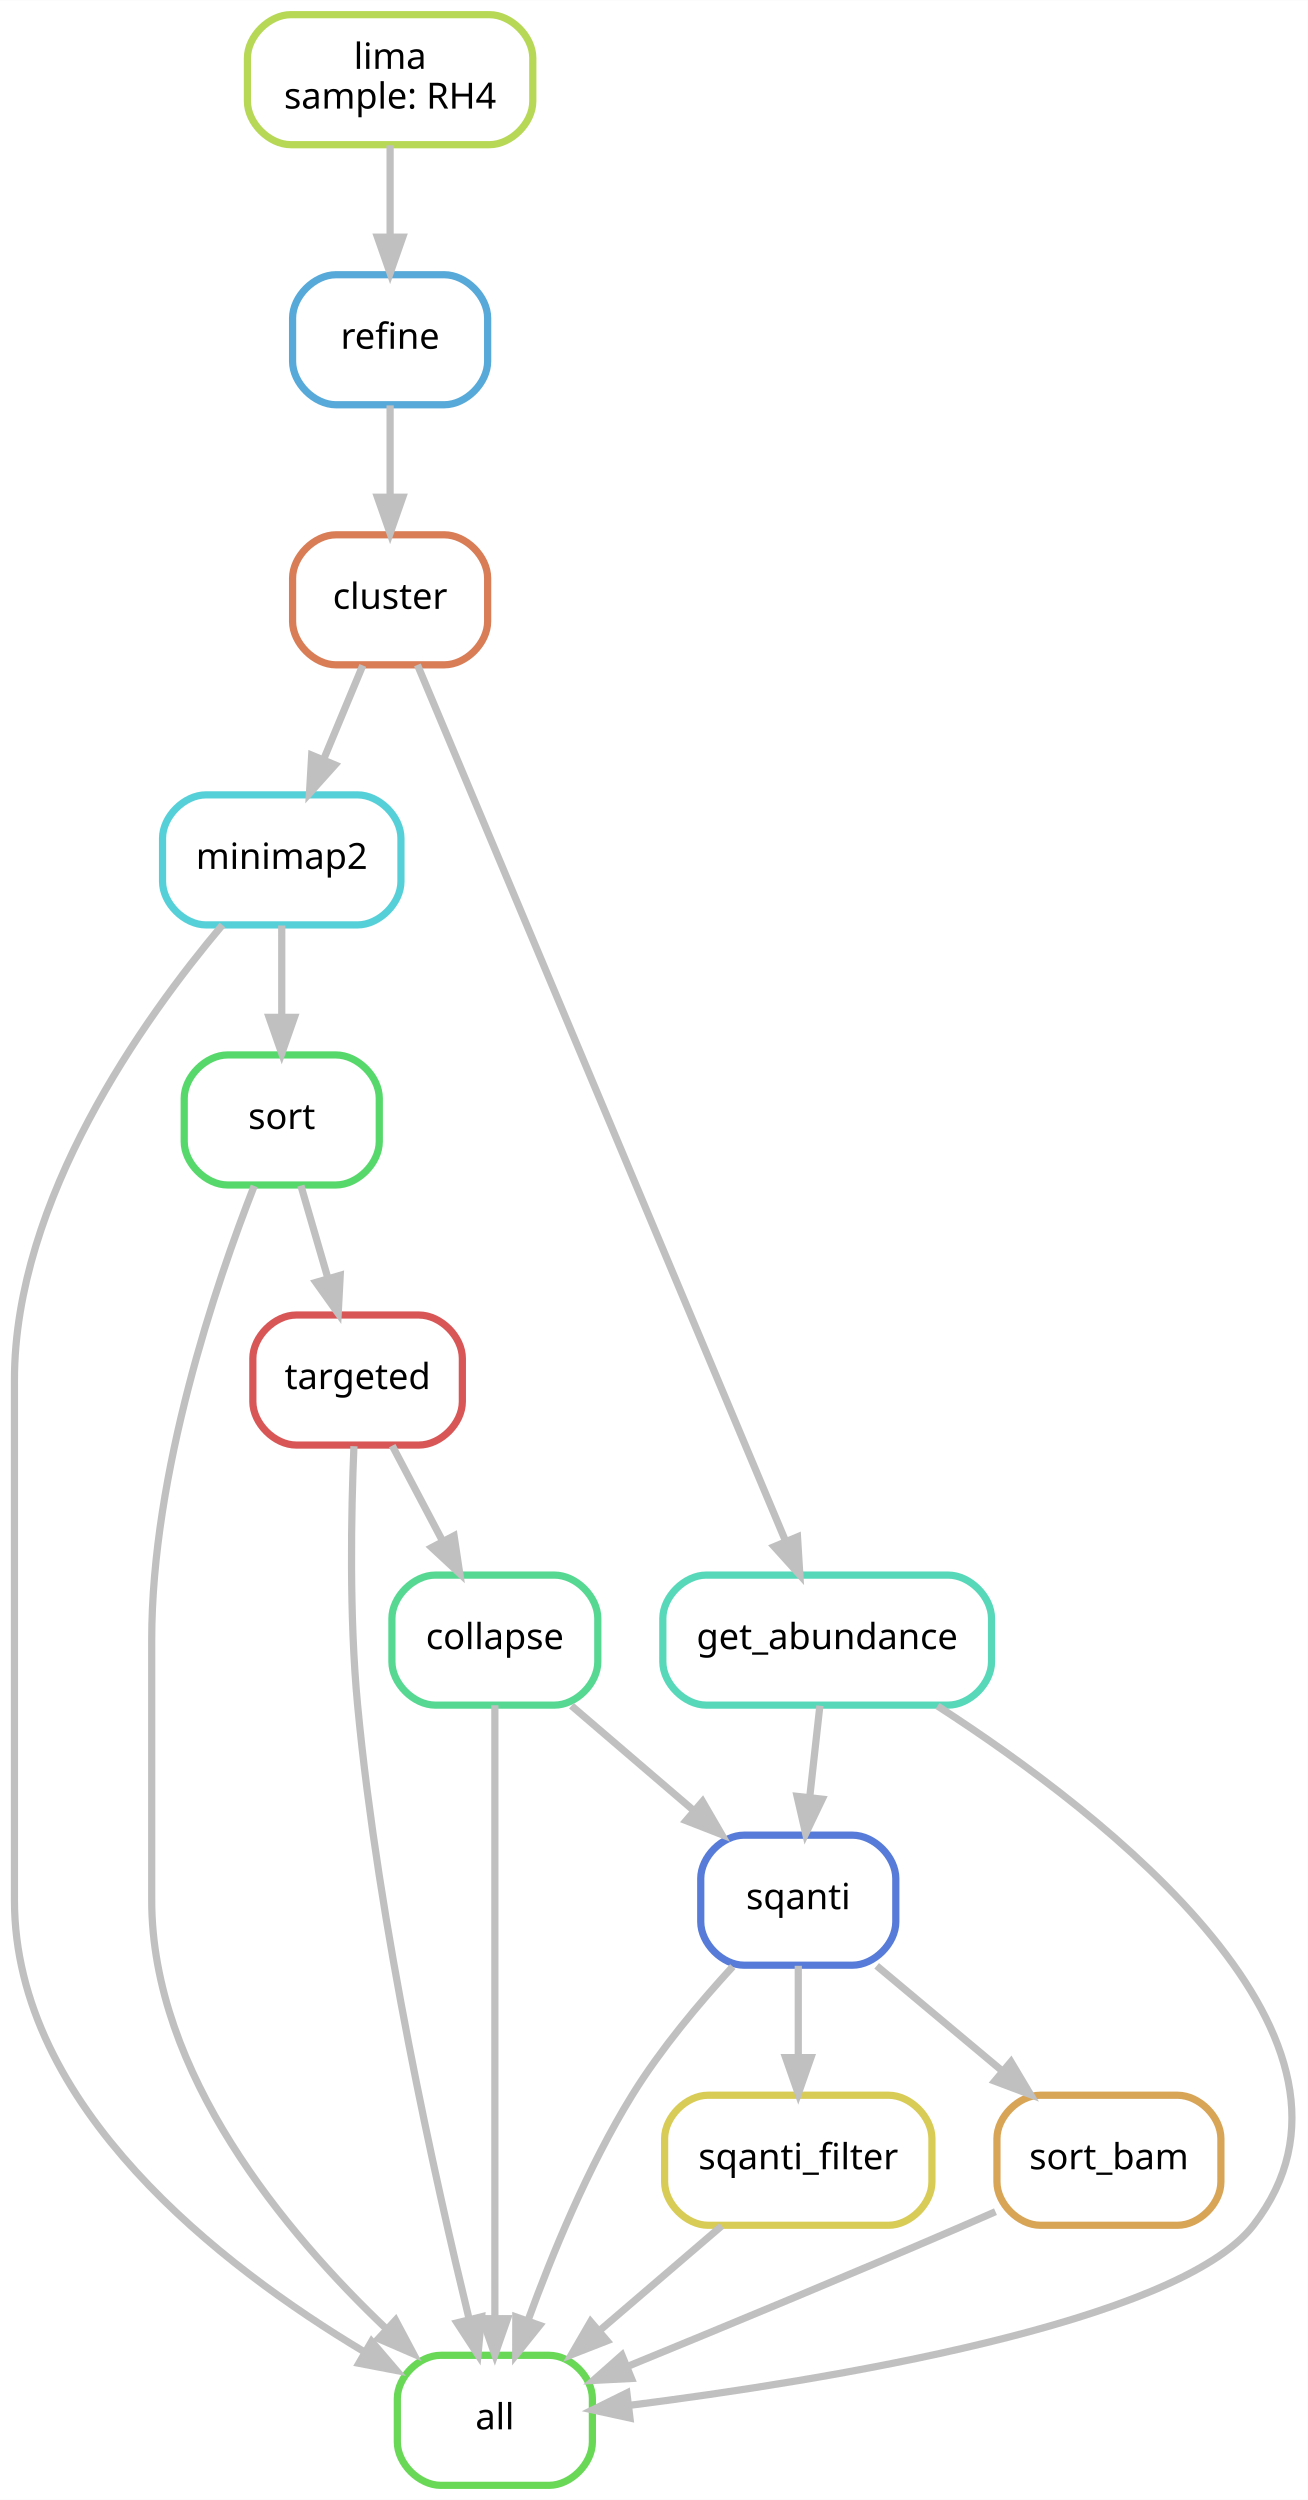
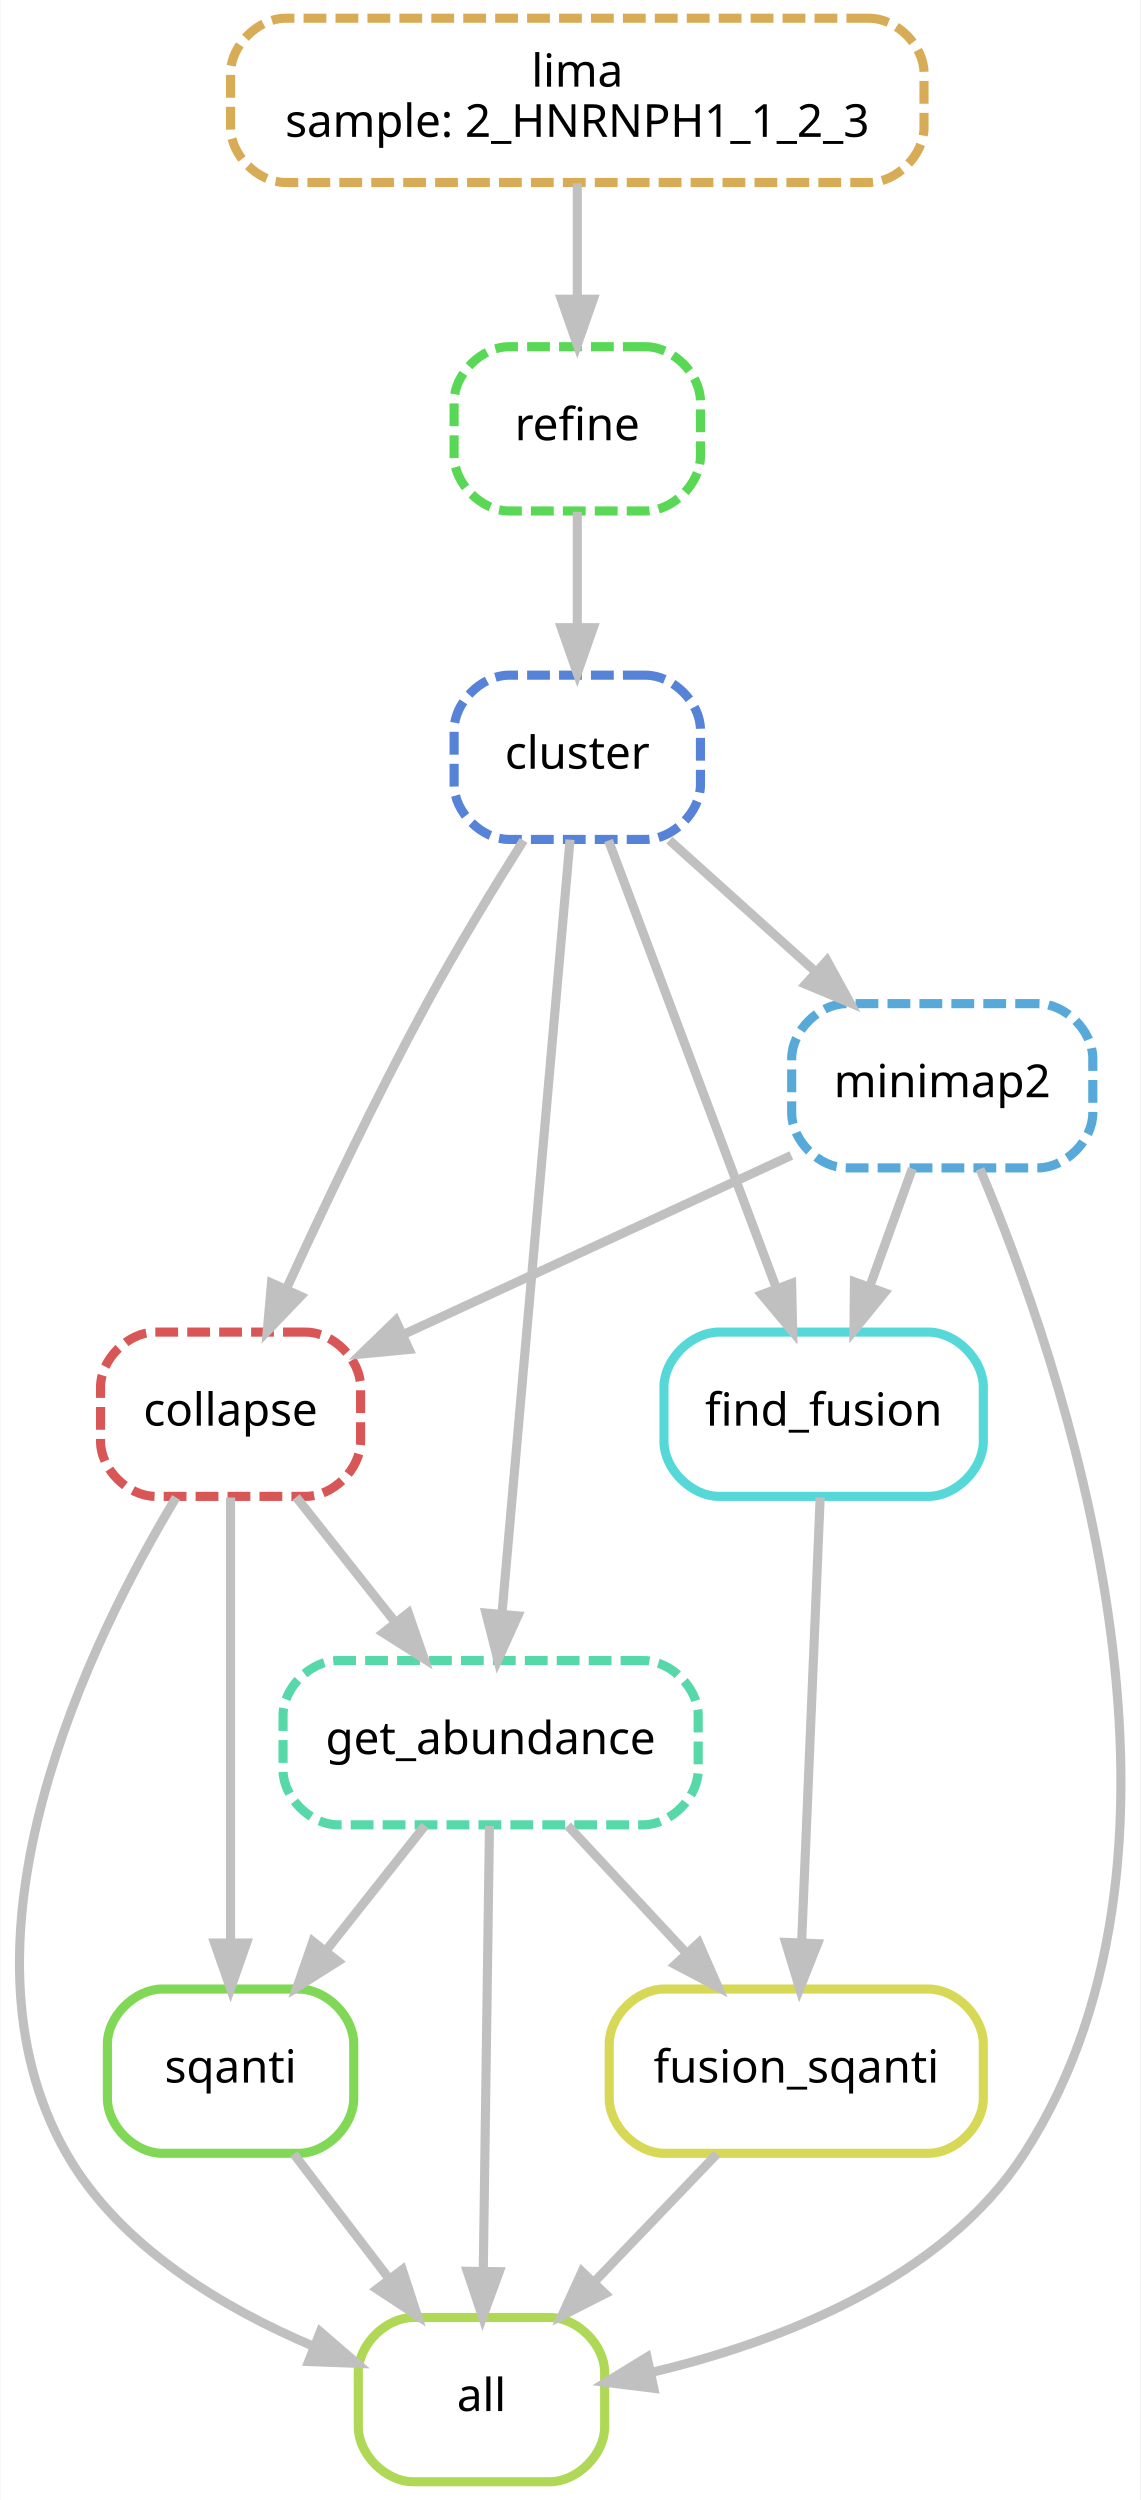
- <svg xmlns="http://www.w3.org/2000/svg" width="362pt" height="692pt" viewBox="0.00 0.00 362.06 692.00">
-   <g id="graph0" class="graph" transform="scale(1 1) rotate(0) translate(4 688)">
-     <polygon fill="#ffffff" stroke="transparent" points="-4,4 -4,-688 358.059,-688 358.059,4 -4,4" />
+ <svg xmlns="http://www.w3.org/2000/svg" width="250pt" height="548pt" viewBox="0.00 0.00 249.80 548.00">
+   <g id="graph0" class="graph" transform="scale(1 1) rotate(0) translate(4 544)">
+     <polygon fill="#ffffff" stroke="transparent" points="-4,4 -4,-544 245.8,-544 245.8,4 -4,4" />
    <g id="node1" class="node">
-       <path fill="none" stroke="#68d856" stroke-width="2" d="M148,-36C148,-36 118,-36 118,-36 112,-36 106,-30 106,-24 106,-24 106,-12 106,-12 106,-6 112,0 118,0 118,0 148,0 148,0 154,0 160,-6 160,-12 160,-12 160,-24 160,-24 160,-30 154,-36 148,-36" />
-       <text text-anchor="middle" x="133" y="-15.5" font-family="sans" font-size="10.00" fill="#000000">all</text>
+       <path fill="none" stroke="#afd856" stroke-width="2" d="M116.441,-36C116.441,-36 86.441,-36 86.441,-36 80.441,-36 74.441,-30 74.441,-24 74.441,-24 74.441,-12 74.441,-12 74.441,-6 80.441,0 86.441,0 86.441,0 116.441,0 116.441,0 122.441,0 128.441,-6 128.441,-12 128.441,-12 128.441,-24 128.441,-24 128.441,-30 122.441,-36 116.441,-36" />
+       <text text-anchor="middle" x="101.441" y="-15.5" font-family="sans" font-size="10.00" fill="#000000">all</text>
    </g>
    <g id="node2" class="node">
-       <path fill="none" stroke="#56d0d8" stroke-width="2" d="M95,-468C95,-468 53,-468 53,-468 47,-468 41,-462 41,-456 41,-456 41,-444 41,-444 41,-438 47,-432 53,-432 53,-432 95,-432 95,-432 101,-432 107,-438 107,-444 107,-444 107,-456 107,-456 107,-462 101,-468 95,-468" />
-       <text text-anchor="middle" x="74" y="-447.5" font-family="sans" font-size="10.00" fill="#000000">minimap2</text>
+       <path fill="none" stroke="#56a9d8" stroke-width="2" stroke-dasharray="5,2" d="M223.441,-324C223.441,-324 181.441,-324 181.441,-324 175.441,-324 169.441,-318 169.441,-312 169.441,-312 169.441,-300 169.441,-300 169.441,-294 175.441,-288 181.441,-288 181.441,-288 223.441,-288 223.441,-288 229.441,-288 235.441,-294 235.441,-300 235.441,-300 235.441,-312 235.441,-312 235.441,-318 229.441,-324 223.441,-324" />
+       <text text-anchor="middle" x="202.441" y="-303.5" font-family="sans" font-size="10.00" fill="#000000">minimap2</text>
    </g>
    <g id="edge1" class="edge">
-       <path fill="none" stroke="#c0c0c0" stroke-width="2" d="M57.577,-431.976C35.776,-406.106 0,-356.032 0,-306 0,-306 0,-306 0,-162 0,-104.817 57.298,-60.662 96.678,-37.069" />
-       <polygon fill="#c0c0c0" stroke="#c0c0c0" stroke-width="2" points="98.873,-39.842 105.764,-31.795 95.359,-33.788 98.873,-39.842" />
+       <path fill="none" stroke="#c0c0c0" stroke-width="2" d="M210.719,-287.771C228.405,-245.835 264.801,-140.843 220.441,-72 202.492,-44.144 166.286,-30.496 138.5,-23.911" />
+       <polygon fill="#c0c0c0" stroke="#c0c0c0" stroke-width="2" points="139.207,-20.483 128.693,-21.792 137.728,-27.325 139.207,-20.483" />
    </g>
    <g id="node3" class="node">
-       <path fill="none" stroke="#56d86b" stroke-width="2" d="M89,-396C89,-396 59,-396 59,-396 53,-396 47,-390 47,-384 47,-384 47,-372 47,-372 47,-366 53,-360 59,-360 59,-360 89,-360 89,-360 95,-360 101,-366 101,-372 101,-372 101,-384 101,-384 101,-390 95,-396 89,-396" />
-       <text text-anchor="middle" x="74" y="-375.5" font-family="sans" font-size="10.00" fill="#000000">sort</text>
+       <path fill="none" stroke="#d85656" stroke-width="2" stroke-dasharray="5,2" d="M62.941,-252C62.941,-252 29.941,-252 29.941,-252 23.941,-252 17.941,-246 17.941,-240 17.941,-240 17.941,-228 17.941,-228 17.941,-222 23.941,-216 29.941,-216 29.941,-216 62.941,-216 62.941,-216 68.941,-216 74.941,-222 74.941,-228 74.941,-228 74.941,-240 74.941,-240 74.941,-246 68.941,-252 62.941,-252" />
+       <text text-anchor="middle" x="46.441" y="-231.5" font-family="sans" font-size="10.00" fill="#000000">collapse</text>
+     </g>
+     <g id="edge8" class="edge">
+       <path fill="none" stroke="#c0c0c0" stroke-width="2" d="M169.357,-290.731C144.425,-279.223 110.205,-263.429 84.201,-251.428" />
+       <polygon fill="#c0c0c0" stroke="#c0c0c0" stroke-width="2" points="85.572,-248.206 75.025,-247.193 82.638,-254.561 85.572,-248.206" />
+     </g>
+     <g id="node8" class="node">
+       <path fill="none" stroke="#56d8d8" stroke-width="2" d="M199.441,-252C199.441,-252 153.441,-252 153.441,-252 147.441,-252 141.441,-246 141.441,-240 141.441,-240 141.441,-228 141.441,-228 141.441,-222 147.441,-216 153.441,-216 153.441,-216 199.441,-216 199.441,-216 205.441,-216 211.441,-222 211.441,-228 211.441,-228 211.441,-240 211.441,-240 211.441,-246 205.441,-252 199.441,-252" />
+       <text text-anchor="middle" x="176.441" y="-231.5" font-family="sans" font-size="10.00" fill="#000000">find_fusion</text>
+     </g>
+     <g id="edge17" class="edge">
+       <path fill="none" stroke="#c0c0c0" stroke-width="2" d="M195.88,-287.831C193.038,-279.962 189.647,-270.571 186.499,-261.853" />
+       <polygon fill="#c0c0c0" stroke="#c0c0c0" stroke-width="2" points="189.779,-260.63 183.09,-252.413 183.195,-263.008 189.779,-260.63" />
+     </g>
+     <g id="edge2" class="edge">
+       <path fill="none" stroke="#c0c0c0" stroke-width="2" d="M34.497,-215.745C15.618,-184.373 -16.36,-119.069 10.441,-72 22.081,-51.558 44.843,-38.056 64.689,-29.665" />
+       <polygon fill="#c0c0c0" stroke="#c0c0c0" stroke-width="2" points="66.112,-32.867 74.136,-25.949 63.549,-26.353 66.112,-32.867" />
+     </g>
+     <g id="node4" class="node">
+       <path fill="none" stroke="#56d8a9" stroke-width="2" stroke-dasharray="5,2" d="M136.941,-180C136.941,-180 69.941,-180 69.941,-180 63.941,-180 57.941,-174 57.941,-168 57.941,-168 57.941,-156 57.941,-156 57.941,-150 63.941,-144 69.941,-144 69.941,-144 136.941,-144 136.941,-144 142.941,-144 148.941,-150 148.941,-156 148.941,-156 148.941,-168 148.941,-168 148.941,-174 142.941,-180 136.941,-180" />
+       <text text-anchor="middle" x="103.441" y="-159.5" font-family="sans" font-size="10.00" fill="#000000">get_abundance</text>
    </g>
    <g id="edge10" class="edge">
-       <path fill="none" stroke="#c0c0c0" stroke-width="2" d="M74,-431.831C74,-424.131 74,-414.974 74,-406.417" />
-       <polygon fill="#c0c0c0" stroke="#c0c0c0" stroke-width="2" points="77.5,-406.413 74,-396.413 70.5,-406.413 77.5,-406.413" />
+       <path fill="none" stroke="#c0c0c0" stroke-width="2" d="M60.825,-215.831C67.39,-207.539 75.292,-197.557 82.499,-188.453" />
+       <polygon fill="#c0c0c0" stroke="#c0c0c0" stroke-width="2" points="85.401,-190.426 88.864,-180.413 79.913,-186.081 85.401,-190.426" />
    </g>
-     <g id="edge2" class="edge">
-       <path fill="none" stroke="#c0c0c0" stroke-width="2" d="M66.365,-359.726C55.798,-332.733 38,-280.385 38,-234 38,-234 38,-234 38,-162 38,-114.091 75.091,-69.831 102.921,-43.365" />
-       <polygon fill="#c0c0c0" stroke="#c0c0c0" stroke-width="2" points="105.511,-45.738 110.486,-36.384 100.764,-40.594 105.511,-45.738" />
+     <g id="node6" class="node">
+       <path fill="none" stroke="#80d856" stroke-width="2" d="M61.441,-108C61.441,-108 31.441,-108 31.441,-108 25.441,-108 19.441,-102 19.441,-96 19.441,-96 19.441,-84 19.441,-84 19.441,-78 25.441,-72 31.441,-72 31.441,-72 61.441,-72 61.441,-72 67.441,-72 73.441,-78 73.441,-84 73.441,-84 73.441,-96 73.441,-96 73.441,-102 67.441,-108 61.441,-108" />
+       <text text-anchor="middle" x="46.441" y="-87.5" font-family="sans" font-size="10.00" fill="#000000">sqanti</text>
+     </g>
+     <g id="edge13" class="edge">
+       <path fill="none" stroke="#c0c0c0" stroke-width="2" d="M46.441,-215.762C46.441,-191.201 46.441,-147.247 46.441,-118.354" />
+       <polygon fill="#c0c0c0" stroke="#c0c0c0" stroke-width="2" points="49.941,-118.09 46.441,-108.09 42.941,-118.09 49.941,-118.09" />
+     </g>
+     <g id="edge3" class="edge">
+       <path fill="none" stroke="#c0c0c0" stroke-width="2" d="M103.188,-143.762C102.847,-119.201 102.236,-75.247 101.835,-46.354" />
+       <polygon fill="#c0c0c0" stroke="#c0c0c0" stroke-width="2" points="105.331,-46.04 101.692,-36.09 98.332,-46.137 105.331,-46.04" />
+     </g>
+     <g id="node5" class="node">
+       <path fill="none" stroke="#d6d856" stroke-width="2" d="M199.441,-108C199.441,-108 141.441,-108 141.441,-108 135.441,-108 129.441,-102 129.441,-96 129.441,-96 129.441,-84 129.441,-84 129.441,-78 135.441,-72 141.441,-72 141.441,-72 199.441,-72 199.441,-72 205.441,-72 211.441,-78 211.441,-84 211.441,-84 211.441,-96 211.441,-96 211.441,-102 205.441,-108 199.441,-108" />
+       <text text-anchor="middle" x="170.441" y="-87.5" font-family="sans" font-size="10.00" fill="#000000">fusion_sqanti</text>
+     </g>
+     <g id="edge11" class="edge">
+       <path fill="none" stroke="#c0c0c0" stroke-width="2" d="M120.348,-143.831C128.222,-135.369 137.733,-125.149 146.342,-115.897" />
+       <polygon fill="#c0c0c0" stroke="#c0c0c0" stroke-width="2" points="149.056,-118.118 153.306,-108.413 143.932,-113.35 149.056,-118.118" />
+     </g>
+     <g id="edge14" class="edge">
+       <path fill="none" stroke="#c0c0c0" stroke-width="2" d="M89.058,-143.831C82.492,-135.539 74.59,-125.557 67.383,-116.453" />
+       <polygon fill="#c0c0c0" stroke="#c0c0c0" stroke-width="2" points="69.969,-114.081 61.018,-108.413 64.481,-118.426 69.969,-114.081" />
+     </g>
+     <g id="edge4" class="edge">
+       <path fill="none" stroke="#c0c0c0" stroke-width="2" d="M153.029,-71.831C144.92,-63.369 135.125,-53.149 126.259,-43.897" />
+       <polygon fill="#c0c0c0" stroke="#c0c0c0" stroke-width="2" points="128.533,-41.212 119.087,-36.413 123.479,-46.055 128.533,-41.212" />
+     </g>
+     <g id="edge5" class="edge">
+       <path fill="none" stroke="#c0c0c0" stroke-width="2" d="M60.32,-71.831C66.655,-63.539 74.279,-53.557 81.234,-44.453" />
+       <polygon fill="#c0c0c0" stroke="#c0c0c0" stroke-width="2" points="84.086,-46.485 87.375,-36.413 78.523,-42.235 84.086,-46.485" />
+     </g>
+     <g id="node7" class="node">
+       <path fill="none" stroke="#5682d8" stroke-width="2" stroke-dasharray="5,2" d="M137.441,-396C137.441,-396 107.441,-396 107.441,-396 101.441,-396 95.441,-390 95.441,-384 95.441,-384 95.441,-372 95.441,-372 95.441,-366 101.441,-360 107.441,-360 107.441,-360 137.441,-360 137.441,-360 143.441,-360 149.441,-366 149.441,-372 149.441,-372 149.441,-384 149.441,-384 149.441,-390 143.441,-396 137.441,-396" />
+       <text text-anchor="middle" x="122.441" y="-375.5" font-family="sans" font-size="10.00" fill="#000000">cluster</text>
+     </g>
+     <g id="edge6" class="edge">
+       <path fill="none" stroke="#c0c0c0" stroke-width="2" d="M142.628,-359.831C152.292,-351.134 164.021,-340.578 174.523,-331.127" />
+       <polygon fill="#c0c0c0" stroke="#c0c0c0" stroke-width="2" points="177.168,-333.454 182.26,-324.163 172.486,-328.251 177.168,-333.454" />
+     </g>
+     <g id="edge7" class="edge">
+       <path fill="none" stroke="#c0c0c0" stroke-width="2" d="M110.662,-359.781C104.141,-349.439 96.043,-336.168 89.441,-324 78.292,-303.452 66.944,-279.548 58.707,-261.541" />
+       <polygon fill="#c0c0c0" stroke="#c0c0c0" stroke-width="2" points="61.79,-259.864 54.472,-252.203 55.415,-262.755 61.79,-259.864" />
+     </g>
+     <g id="edge9" class="edge">
+       <path fill="none" stroke="#c0c0c0" stroke-width="2" d="M120.854,-359.955C117.543,-322.314 109.879,-235.187 105.915,-190.125" />
+       <polygon fill="#c0c0c0" stroke="#c0c0c0" stroke-width="2" points="109.4,-189.8 105.037,-180.145 102.427,-190.413 109.4,-189.8" />
+     </g>
+     <g id="edge16" class="edge">
+       <path fill="none" stroke="#c0c0c0" stroke-width="2" d="M129.28,-359.762C138.572,-334.985 155.264,-290.471 166.093,-261.594" />
+       <polygon fill="#c0c0c0" stroke="#c0c0c0" stroke-width="2" points="169.423,-262.682 169.657,-252.09 162.869,-260.224 169.423,-262.682" />
+     </g>
+     <g id="edge12" class="edge">
+       <path fill="none" stroke="#c0c0c0" stroke-width="2" d="M175.681,-215.762C174.658,-191.201 172.826,-147.247 171.622,-118.354" />
+       <polygon fill="#c0c0c0" stroke="#c0c0c0" stroke-width="2" points="175.108,-117.935 171.195,-108.09 168.114,-118.227 175.108,-117.935" />
    </g>
    <g id="node9" class="node">
-       <path fill="none" stroke="#d85656" stroke-width="2" d="M112,-324C112,-324 78,-324 78,-324 72,-324 66,-318 66,-312 66,-312 66,-300 66,-300 66,-294 72,-288 78,-288 78,-288 112,-288 112,-288 118,-288 124,-294 124,-300 124,-300 124,-312 124,-312 124,-318 118,-324 112,-324" />
-       <text text-anchor="middle" x="95" y="-303.5" font-family="sans" font-size="10.00" fill="#000000">targeted</text>
-     </g>
-     <g id="edge17" class="edge">
-       <path fill="none" stroke="#c0c0c0" stroke-width="2" d="M79.299,-359.831C81.57,-352.046 84.275,-342.773 86.794,-334.135" />
-       <polygon fill="#c0c0c0" stroke="#c0c0c0" stroke-width="2" points="90.189,-334.993 89.629,-324.413 83.469,-333.033 90.189,-334.993" />
-     </g>
-     <g id="node4" class="node">
-       <path fill="none" stroke="#56d892" stroke-width="2" d="M149.5,-252C149.5,-252 116.5,-252 116.5,-252 110.5,-252 104.5,-246 104.5,-240 104.5,-240 104.5,-228 104.5,-228 104.5,-222 110.5,-216 116.5,-216 116.5,-216 149.5,-216 149.5,-216 155.5,-216 161.5,-222 161.5,-228 161.5,-228 161.5,-240 161.5,-240 161.5,-246 155.5,-252 149.5,-252" />
-       <text text-anchor="middle" x="133" y="-231.5" font-family="sans" font-size="10.00" fill="#000000">collapse</text>
-     </g>
-     <g id="edge3" class="edge">
-       <path fill="none" stroke="#c0c0c0" stroke-width="2" d="M133,-215.956C133,-178.394 133,-91.554 133,-46.41" />
-       <polygon fill="#c0c0c0" stroke="#c0c0c0" stroke-width="2" points="136.5,-46.145 133,-36.145 129.5,-46.145 136.5,-46.145" />
-     </g>
-     <g id="node6" class="node">
-       <path fill="none" stroke="#567bd8" stroke-width="2" d="M232,-180C232,-180 202,-180 202,-180 196,-180 190,-174 190,-168 190,-168 190,-156 190,-156 190,-150 196,-144 202,-144 202,-144 232,-144 232,-144 238,-144 244,-150 244,-156 244,-156 244,-168 244,-168 244,-174 238,-180 232,-180" />
-       <text text-anchor="middle" x="217" y="-159.5" font-family="sans" font-size="10.00" fill="#000000">sqanti</text>
-     </g>
-     <g id="edge13" class="edge">
-       <path fill="none" stroke="#c0c0c0" stroke-width="2" d="M154.197,-215.831C164.443,-207.048 176.9,-196.371 188.01,-186.849" />
-       <polygon fill="#c0c0c0" stroke="#c0c0c0" stroke-width="2" points="190.495,-189.328 195.81,-180.163 185.94,-184.013 190.495,-189.328" />
-     </g>
-     <g id="node5" class="node">
-       <path fill="none" stroke="#56d8b9" stroke-width="2" d="M258.5,-252C258.5,-252 191.5,-252 191.5,-252 185.5,-252 179.5,-246 179.5,-240 179.5,-240 179.5,-228 179.5,-228 179.5,-222 185.5,-216 191.5,-216 191.5,-216 258.5,-216 258.5,-216 264.5,-216 270.5,-222 270.5,-228 270.5,-228 270.5,-240 270.5,-240 270.5,-246 264.5,-252 258.5,-252" />
-       <text text-anchor="middle" x="225" y="-231.5" font-family="sans" font-size="10.00" fill="#000000">get_abundance</text>
-     </g>
-     <g id="edge4" class="edge">
-       <path fill="none" stroke="#c0c0c0" stroke-width="2" d="M255.538,-215.759C302.396,-185.489 382.657,-123.145 343,-72 321.98,-44.891 224.452,-29.012 170.007,-22.113" />
-       <polygon fill="#c0c0c0" stroke="#c0c0c0" stroke-width="2" points="170.401,-18.635 160.049,-20.89 169.548,-25.583 170.401,-18.635" />
-     </g>
-     <g id="edge14" class="edge">
-       <path fill="none" stroke="#c0c0c0" stroke-width="2" d="M222.981,-215.831C222.126,-208.131 221.108,-198.974 220.157,-190.417" />
-       <polygon fill="#c0c0c0" stroke="#c0c0c0" stroke-width="2" points="223.629,-189.966 219.046,-180.413 216.672,-190.739 223.629,-189.966" />
-     </g>
-     <g id="edge5" class="edge">
-       <path fill="none" stroke="#c0c0c0" stroke-width="2" d="M198.866,-143.615C189.703,-133.653 178.886,-120.789 171,-108 158.832,-88.267 148.825,-63.948 142.14,-45.567" />
-       <polygon fill="#c0c0c0" stroke="#c0c0c0" stroke-width="2" points="145.403,-44.297 138.775,-36.032 138.802,-46.627 145.403,-44.297" />
-     </g>
-     <g id="node7" class="node">
-       <path fill="none" stroke="#d8cb56" stroke-width="2" d="M242,-108C242,-108 192,-108 192,-108 186,-108 180,-102 180,-96 180,-96 180,-84 180,-84 180,-78 186,-72 192,-72 192,-72 242,-72 242,-72 248,-72 254,-78 254,-84 254,-84 254,-96 254,-96 254,-102 248,-108 242,-108" />
-       <text text-anchor="middle" x="217" y="-87.5" font-family="sans" font-size="10.00" fill="#000000">sqanti_filter</text>
+       <path fill="none" stroke="#59d856" stroke-width="2" stroke-dasharray="5,2" d="M137.441,-468C137.441,-468 107.441,-468 107.441,-468 101.441,-468 95.441,-462 95.441,-456 95.441,-456 95.441,-444 95.441,-444 95.441,-438 101.441,-432 107.441,-432 107.441,-432 137.441,-432 137.441,-432 143.441,-432 149.441,-438 149.441,-444 149.441,-444 149.441,-456 149.441,-456 149.441,-462 143.441,-468 137.441,-468" />
+       <text text-anchor="middle" x="122.441" y="-447.5" font-family="sans" font-size="10.00" fill="#000000">refine</text>
    </g>
    <g id="edge15" class="edge">
-       <path fill="none" stroke="#c0c0c0" stroke-width="2" d="M217,-143.831C217,-136.131 217,-126.974 217,-118.417" />
-       <polygon fill="#c0c0c0" stroke="#c0c0c0" stroke-width="2" points="220.5,-118.413 217,-108.413 213.5,-118.413 220.5,-118.413" />
-     </g>
-     <g id="node8" class="node">
-       <path fill="none" stroke="#d8a456" stroke-width="2" d="M322,-108C322,-108 284,-108 284,-108 278,-108 272,-102 272,-96 272,-96 272,-84 272,-84 272,-78 278,-72 284,-72 284,-72 322,-72 322,-72 328,-72 334,-78 334,-84 334,-84 334,-96 334,-96 334,-102 328,-108 322,-108" />
-       <text text-anchor="middle" x="303" y="-87.5" font-family="sans" font-size="10.00" fill="#000000">sort_bam</text>
-     </g>
-     <g id="edge16" class="edge">
-       <path fill="none" stroke="#c0c0c0" stroke-width="2" d="M238.701,-143.831C249.192,-135.048 261.945,-124.371 273.319,-114.849" />
-       <polygon fill="#c0c0c0" stroke="#c0c0c0" stroke-width="2" points="275.885,-117.266 281.305,-108.163 271.391,-111.899 275.885,-117.266" />
-     </g>
-     <g id="edge6" class="edge">
-       <path fill="none" stroke="#c0c0c0" stroke-width="2" d="M195.803,-71.831C185.557,-63.048 173.1,-52.371 161.99,-42.849" />
-       <polygon fill="#c0c0c0" stroke="#c0c0c0" stroke-width="2" points="164.06,-40.013 154.19,-36.163 159.505,-45.328 164.06,-40.013" />
-     </g>
-     <g id="edge7" class="edge">
-       <path fill="none" stroke="#c0c0c0" stroke-width="2" d="M271.595,-75.764C268.694,-74.48 265.796,-73.209 263,-72 231.674,-58.449 195.838,-43.612 169.735,-32.925" />
-       <polygon fill="#c0c0c0" stroke="#c0c0c0" stroke-width="2" points="170.818,-29.587 160.237,-29.044 168.17,-36.067 170.818,-29.587" />
-     </g>
-     <g id="edge8" class="edge">
-       <path fill="none" stroke="#c0c0c0" stroke-width="2" d="M93.987,-287.68C93.218,-269.461 92.648,-240.732 95,-216 100.83,-154.688 116.598,-84.119 125.888,-45.984" />
-       <polygon fill="#c0c0c0" stroke="#c0c0c0" stroke-width="2" points="129.324,-46.67 128.323,-36.122 122.528,-44.992 129.324,-46.67" />
-     </g>
-     <g id="edge11" class="edge">
-       <path fill="none" stroke="#c0c0c0" stroke-width="2" d="M104.589,-287.831C108.832,-279.793 113.912,-270.167 118.596,-261.292" />
-       <polygon fill="#c0c0c0" stroke="#c0c0c0" stroke-width="2" points="121.71,-262.891 123.282,-252.413 115.519,-259.623 121.71,-262.891" />
+       <path fill="none" stroke="#c0c0c0" stroke-width="2" d="M122.441,-431.831C122.441,-424.131 122.441,-414.974 122.441,-406.417" />
+       <polygon fill="#c0c0c0" stroke="#c0c0c0" stroke-width="2" points="125.941,-406.413 122.441,-396.413 118.941,-406.413 125.941,-406.413" />
    </g>
    <g id="node10" class="node">
-       <path fill="none" stroke="#d87d56" stroke-width="2" d="M119,-540C119,-540 89,-540 89,-540 83,-540 77,-534 77,-528 77,-528 77,-516 77,-516 77,-510 83,-504 89,-504 89,-504 119,-504 119,-504 125,-504 131,-510 131,-516 131,-516 131,-528 131,-528 131,-534 125,-540 119,-540" />
-       <text text-anchor="middle" x="104" y="-519.5" font-family="sans" font-size="10.00" fill="#000000">cluster</text>
-     </g>
-     <g id="edge9" class="edge">
-       <path fill="none" stroke="#c0c0c0" stroke-width="2" d="M96.43,-503.831C93.151,-495.962 89.238,-486.571 85.606,-477.853" />
-       <polygon fill="#c0c0c0" stroke="#c0c0c0" stroke-width="2" points="88.749,-476.298 81.672,-468.413 82.288,-478.99 88.749,-476.298" />
-     </g>
-     <g id="edge12" class="edge">
-       <path fill="none" stroke="#c0c0c0" stroke-width="2" d="M111.569,-503.984C132.111,-455.092 189.003,-319.678 213.518,-261.33" />
-       <polygon fill="#c0c0c0" stroke="#c0c0c0" stroke-width="2" points="216.787,-262.584 217.434,-252.009 210.333,-259.873 216.787,-262.584" />
-     </g>
-     <g id="node11" class="node">
-       <path fill="none" stroke="#56a9d8" stroke-width="2" d="M119,-612C119,-612 89,-612 89,-612 83,-612 77,-606 77,-600 77,-600 77,-588 77,-588 77,-582 83,-576 89,-576 89,-576 119,-576 119,-576 125,-576 131,-582 131,-588 131,-588 131,-600 131,-600 131,-606 125,-612 119,-612" />
-       <text text-anchor="middle" x="104" y="-591.5" font-family="sans" font-size="10.00" fill="#000000">refine</text>
+       <path fill="none" stroke="#d8ac56" stroke-width="2" stroke-dasharray="5,2" d="M186.441,-540C186.441,-540 58.441,-540 58.441,-540 52.441,-540 46.441,-534 46.441,-528 46.441,-528 46.441,-516 46.441,-516 46.441,-510 52.441,-504 58.441,-504 58.441,-504 186.441,-504 186.441,-504 192.441,-504 198.441,-510 198.441,-516 198.441,-516 198.441,-528 198.441,-528 198.441,-534 192.441,-540 186.441,-540" />
+       <text text-anchor="middle" x="122.441" y="-525" font-family="sans" font-size="10.00" fill="#000000">lima</text>
+       <text text-anchor="middle" x="122.441" y="-514" font-family="sans" font-size="10.00" fill="#000000">sample: 2_HNRNPH1_1_2_3</text>
    </g>
    <g id="edge18" class="edge">
-       <path fill="none" stroke="#c0c0c0" stroke-width="2" d="M104,-575.831C104,-568.131 104,-558.974 104,-550.417" />
-       <polygon fill="#c0c0c0" stroke="#c0c0c0" stroke-width="2" points="107.5,-550.413 104,-540.413 100.5,-550.413 107.5,-550.413" />
-     </g>
-     <g id="node12" class="node">
-       <path fill="none" stroke="#b6d856" stroke-width="2" d="M131.5,-684C131.5,-684 76.5,-684 76.5,-684 70.5,-684 64.5,-678 64.5,-672 64.5,-672 64.5,-660 64.5,-660 64.5,-654 70.5,-648 76.5,-648 76.5,-648 131.5,-648 131.5,-648 137.5,-648 143.5,-654 143.5,-660 143.5,-660 143.5,-672 143.5,-672 143.5,-678 137.5,-684 131.5,-684" />
-       <text text-anchor="middle" x="104" y="-669" font-family="sans" font-size="10.00" fill="#000000">lima</text>
-       <text text-anchor="middle" x="104" y="-658" font-family="sans" font-size="10.00" fill="#000000">sample: RH4</text>
-     </g>
-     <g id="edge19" class="edge">
-       <path fill="none" stroke="#c0c0c0" stroke-width="2" d="M104,-647.831C104,-640.131 104,-630.974 104,-622.417" />
-       <polygon fill="#c0c0c0" stroke="#c0c0c0" stroke-width="2" points="107.5,-622.413 104,-612.413 100.5,-622.413 107.5,-622.413" />
+       <path fill="none" stroke="#c0c0c0" stroke-width="2" d="M122.441,-503.831C122.441,-496.131 122.441,-486.974 122.441,-478.417" />
+       <polygon fill="#c0c0c0" stroke="#c0c0c0" stroke-width="2" points="125.941,-478.413 122.441,-468.413 118.941,-478.413 125.941,-478.413" />
    </g>
  </g>
</svg>
